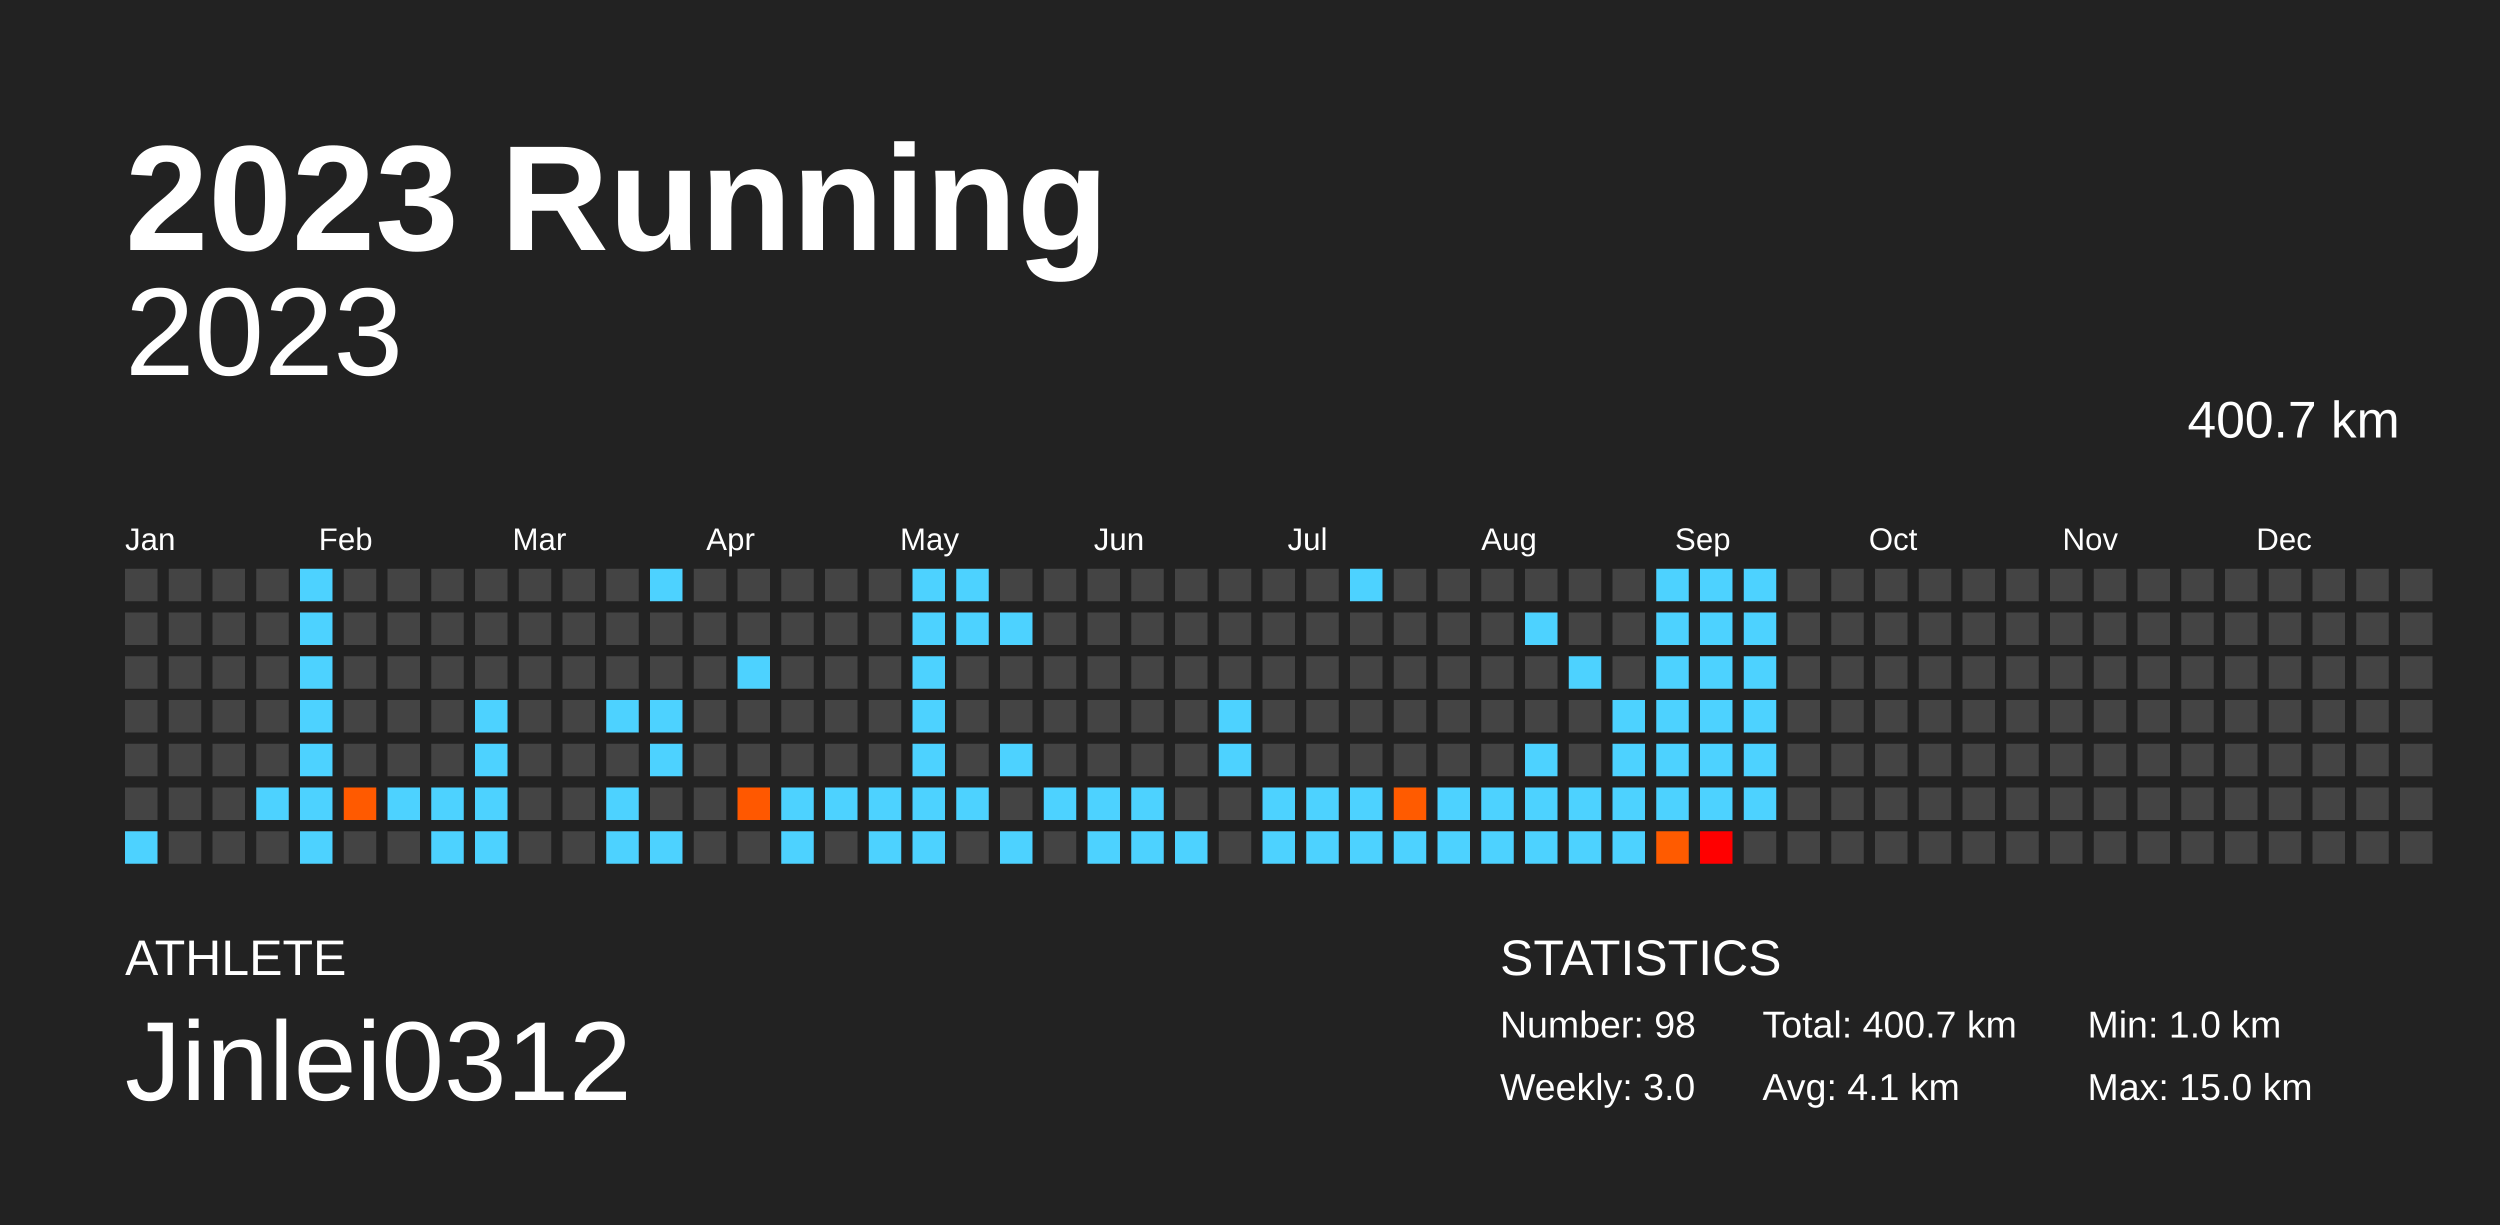
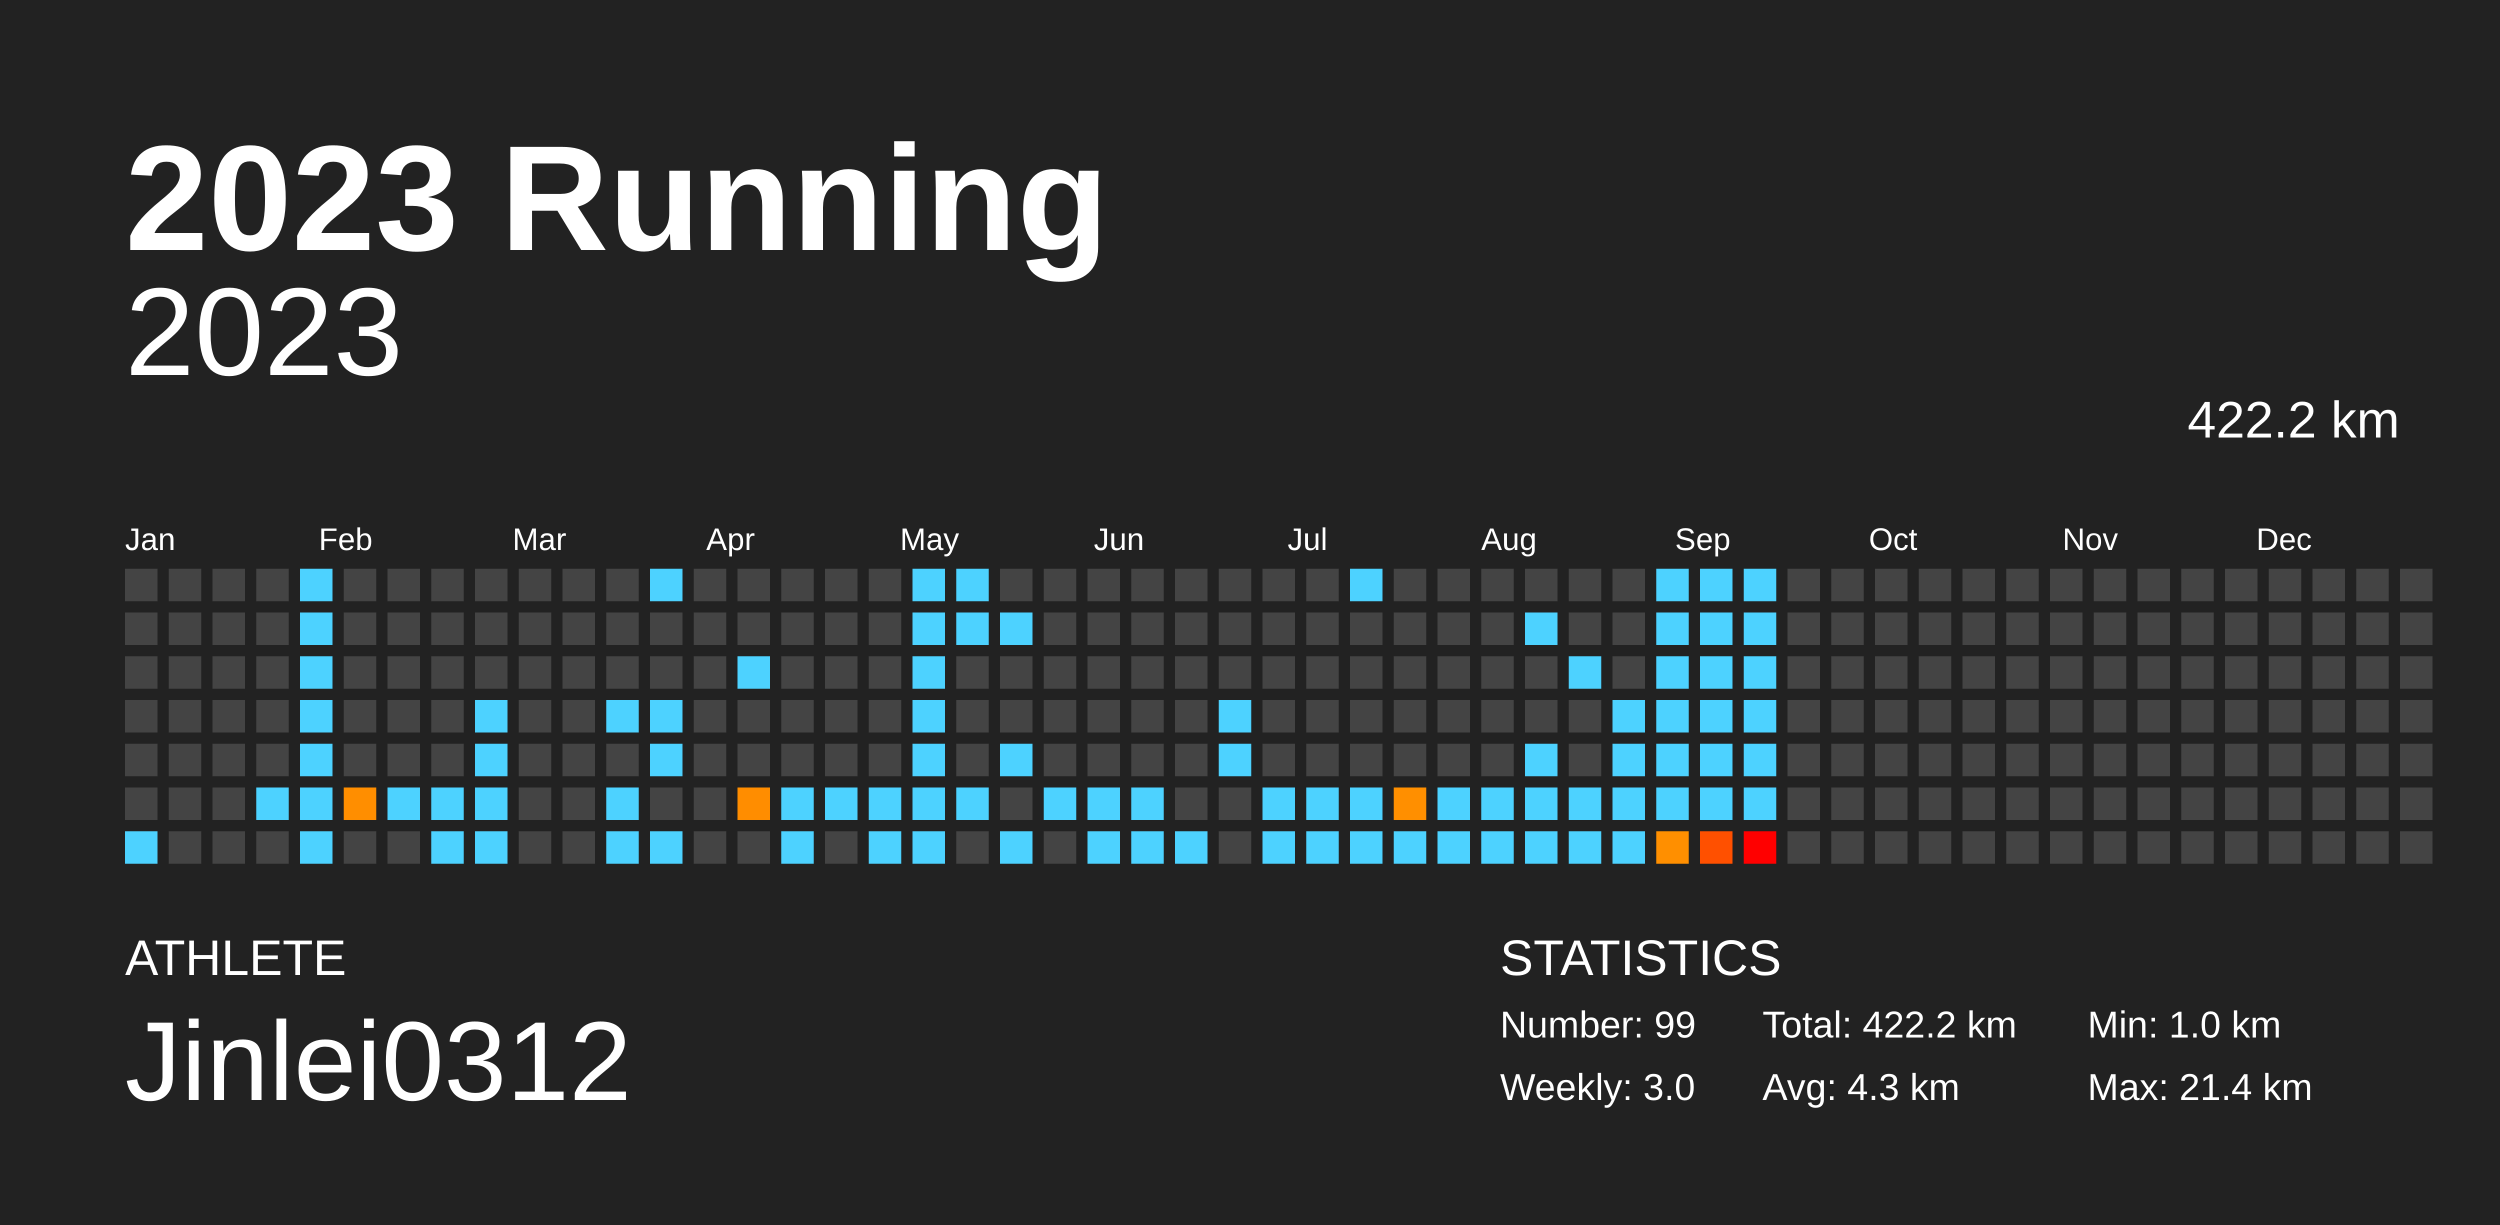
<svg xmlns="http://www.w3.org/2000/svg" baseProfile="full" height="98mm" version="1.1" viewBox="0,0,200,98" width="200mm">
  <defs />
  <rect fill="#222222" height="98" width="200" x="0" y="0" />
  <text fill="#FFFFFF" style="font-size:12px; font-family:Arial; font-weight:bold;" x="10" y="20">2023 Running</text>
  <text fill="#FFFFFF" style="font-size:4px; font-family:Arial" x="10" y="78">ATHLETE</text>
  <text fill="#FFFFFF" style="font-size:9px; font-family:Arial" x="10" y="88">Jinlei0312</text>
  <text fill="#FFFFFF" style="font-size:4px; font-family:Arial" x="120" y="78">STATISTICS</text>
-   <text fill="#FFFFFF" style="font-size:3px; font-family:Arial" x="120" y="83">Number: 98</text>
+   <text fill="#FFFFFF" style="font-size:3px; font-family:Arial" x="120" y="83">Number: 99</text>
  <text fill="#FFFFFF" style="font-size:3px; font-family:Arial" x="120" y="88">Weekly: 3.0</text>
-   <text fill="#FFFFFF" style="font-size:3px; font-family:Arial" x="141" y="83">Total: 400.7 km</text>
-   <text fill="#FFFFFF" style="font-size:3px; font-family:Arial" x="141" y="88">Avg: 4.1 km</text>
+   <text fill="#FFFFFF" style="font-size:3px; font-family:Arial" x="141" y="83">Total: 422.2 km</text>
+   <text fill="#FFFFFF" style="font-size:3px; font-family:Arial" x="141" y="88">Avg: 4.3 km</text>
  <text fill="#FFFFFF" style="font-size:3px; font-family:Arial" x="167" y="83">Min: 1.0 km</text>
-   <text fill="#FFFFFF" style="font-size:3px; font-family:Arial" x="167" y="88">Max: 15.0 km</text>
+   <text fill="#FFFFFF" style="font-size:3px; font-family:Arial" x="167" y="88">Max: 21.4 km</text>
  <text alignment-baseline="hanging" fill="#FFFFFF" style="font-size:10.0px; font-family:Arial;" x="10" y="30">2023</text>
-   <text alignment-baseline="hanging" fill="#FFFFFF" style="font-size:4.125px; font-family:Arial;" x="175" y="35">400.7 km</text>
+   <text alignment-baseline="hanging" fill="#FFFFFF" style="font-size:4.125px; font-family:Arial;" x="175" y="35">422.2 km</text>
  <text fill="#FFFFFF" style="font-size:2.5px; font-family:Arial" x="10.0" y="44">Jan</text>
  <text fill="#FFFFFF" style="font-size:2.5px; font-family:Arial" x="25.5" y="44">Feb</text>
  <text fill="#FFFFFF" style="font-size:2.5px; font-family:Arial" x="41.0" y="44">Mar</text>
  <text fill="#FFFFFF" style="font-size:2.5px; font-family:Arial" x="56.5" y="44">Apr</text>
  <text fill="#FFFFFF" style="font-size:2.5px; font-family:Arial" x="72.0" y="44">May</text>
  <text fill="#FFFFFF" style="font-size:2.5px; font-family:Arial" x="87.5" y="44">Jun</text>
  <text fill="#FFFFFF" style="font-size:2.5px; font-family:Arial" x="103.0" y="44">Jul</text>
  <text fill="#FFFFFF" style="font-size:2.5px; font-family:Arial" x="118.5" y="44">Aug</text>
  <text fill="#FFFFFF" style="font-size:2.5px; font-family:Arial" x="134.0" y="44">Sep</text>
  <text fill="#FFFFFF" style="font-size:2.5px; font-family:Arial" x="149.5" y="44">Oct</text>
  <text fill="#FFFFFF" style="font-size:2.5px; font-family:Arial" x="165.0" y="44">Nov</text>
  <text fill="#FFFFFF" style="font-size:2.5px; font-family:Arial" x="180.5" y="44">Dec</text>
  <rect fill="#444444" height="2.6" width="2.6" x="10.0" y="45.5" />
  <rect fill="#444444" height="2.6" width="2.6" x="10.0" y="49.0" />
  <rect fill="#444444" height="2.6" width="2.6" x="10.0" y="52.5" />
  <rect fill="#444444" height="2.6" width="2.6" x="10.0" y="56.0" />
  <rect fill="#444444" height="2.6" width="2.6" x="10.0" y="59.5" />
  <rect fill="#444444" height="2.6" width="2.6" x="10.0" y="63.0" />
  <rect fill="#4dd2ff" height="2.6" width="2.6" x="10.0" y="66.5" />
  <rect fill="#444444" height="2.6" width="2.6" x="13.5" y="45.5" />
  <rect fill="#444444" height="2.6" width="2.6" x="13.5" y="49.0" />
  <rect fill="#444444" height="2.6" width="2.6" x="13.5" y="52.5" />
  <rect fill="#444444" height="2.6" width="2.6" x="13.5" y="56.0" />
  <rect fill="#444444" height="2.6" width="2.6" x="13.5" y="59.5" />
  <rect fill="#444444" height="2.6" width="2.6" x="13.5" y="63.0" />
  <rect fill="#444444" height="2.6" width="2.6" x="13.5" y="66.5" />
  <rect fill="#444444" height="2.6" width="2.6" x="17.0" y="45.5" />
  <rect fill="#444444" height="2.6" width="2.6" x="17.0" y="49.0" />
  <rect fill="#444444" height="2.6" width="2.6" x="17.0" y="52.5" />
  <rect fill="#444444" height="2.6" width="2.6" x="17.0" y="56.0" />
  <rect fill="#444444" height="2.6" width="2.6" x="17.0" y="59.5" />
  <rect fill="#444444" height="2.6" width="2.6" x="17.0" y="63.0" />
  <rect fill="#444444" height="2.6" width="2.6" x="17.0" y="66.5" />
  <rect fill="#444444" height="2.6" width="2.6" x="20.5" y="45.5" />
  <rect fill="#444444" height="2.6" width="2.6" x="20.5" y="49.0" />
  <rect fill="#444444" height="2.6" width="2.6" x="20.5" y="52.5" />
  <rect fill="#444444" height="2.6" width="2.6" x="20.5" y="56.0" />
  <rect fill="#444444" height="2.6" width="2.6" x="20.5" y="59.5" />
  <rect fill="#4dd2ff" height="2.6" width="2.6" x="20.5" y="63.0" />
  <rect fill="#444444" height="2.6" width="2.6" x="20.5" y="66.5" />
  <rect fill="#4dd2ff" height="2.6" width="2.6" x="24.0" y="45.5" />
  <rect fill="#4dd2ff" height="2.6" width="2.6" x="24.0" y="49.0" />
  <rect fill="#4dd2ff" height="2.6" width="2.6" x="24.0" y="52.5" />
  <rect fill="#4dd2ff" height="2.6" width="2.6" x="24.0" y="56.0" />
  <rect fill="#4dd2ff" height="2.6" width="2.6" x="24.0" y="59.5" />
  <rect fill="#4dd2ff" height="2.6" width="2.6" x="24.0" y="63.0" />
  <rect fill="#4dd2ff" height="2.6" width="2.6" x="24.0" y="66.5" />
  <rect fill="#444444" height="2.6" width="2.6" x="27.5" y="45.5" />
  <rect fill="#444444" height="2.6" width="2.6" x="27.5" y="49.0" />
  <rect fill="#444444" height="2.6" width="2.6" x="27.5" y="52.5" />
  <rect fill="#444444" height="2.6" width="2.6" x="27.5" y="56.0" />
  <rect fill="#444444" height="2.6" width="2.6" x="27.5" y="59.5" />
-   <rect fill="#ff5a00" height="2.6" width="2.6" x="27.5" y="63.0" />
+   <rect fill="#ff8e00" height="2.6" width="2.6" x="27.5" y="63.0" />
  <rect fill="#444444" height="2.6" width="2.6" x="27.5" y="66.5" />
  <rect fill="#444444" height="2.6" width="2.6" x="31.0" y="45.5" />
  <rect fill="#444444" height="2.6" width="2.6" x="31.0" y="49.0" />
  <rect fill="#444444" height="2.6" width="2.6" x="31.0" y="52.5" />
  <rect fill="#444444" height="2.6" width="2.6" x="31.0" y="56.0" />
  <rect fill="#444444" height="2.6" width="2.6" x="31.0" y="59.5" />
  <rect fill="#4dd2ff" height="2.6" width="2.6" x="31.0" y="63.0" />
  <rect fill="#444444" height="2.6" width="2.6" x="31.0" y="66.5" />
  <rect fill="#444444" height="2.6" width="2.6" x="34.5" y="45.5" />
  <rect fill="#444444" height="2.6" width="2.6" x="34.5" y="49.0" />
  <rect fill="#444444" height="2.6" width="2.6" x="34.5" y="52.5" />
  <rect fill="#444444" height="2.6" width="2.6" x="34.5" y="56.0" />
  <rect fill="#444444" height="2.6" width="2.6" x="34.5" y="59.5" />
  <rect fill="#4dd2ff" height="2.6" width="2.6" x="34.5" y="63.0" />
  <rect fill="#4dd2ff" height="2.6" width="2.6" x="34.5" y="66.5" />
  <rect fill="#444444" height="2.6" width="2.6" x="38.0" y="45.5" />
  <rect fill="#444444" height="2.6" width="2.6" x="38.0" y="49.0" />
  <rect fill="#444444" height="2.6" width="2.6" x="38.0" y="52.5" />
  <rect fill="#4dd2ff" height="2.6" width="2.6" x="38.0" y="56.0" />
  <rect fill="#4dd2ff" height="2.6" width="2.6" x="38.0" y="59.5" />
  <rect fill="#4dd2ff" height="2.6" width="2.6" x="38.0" y="63.0" />
  <rect fill="#4dd2ff" height="2.6" width="2.6" x="38.0" y="66.5" />
  <rect fill="#444444" height="2.6" width="2.6" x="41.5" y="45.5" />
  <rect fill="#444444" height="2.6" width="2.6" x="41.5" y="49.0" />
  <rect fill="#444444" height="2.6" width="2.6" x="41.5" y="52.5" />
  <rect fill="#444444" height="2.6" width="2.6" x="41.5" y="56.0" />
  <rect fill="#444444" height="2.6" width="2.6" x="41.5" y="59.5" />
  <rect fill="#444444" height="2.6" width="2.6" x="41.5" y="63.0" />
  <rect fill="#444444" height="2.6" width="2.6" x="41.5" y="66.5" />
  <rect fill="#444444" height="2.6" width="2.6" x="45.0" y="45.5" />
  <rect fill="#444444" height="2.6" width="2.6" x="45.0" y="49.0" />
  <rect fill="#444444" height="2.6" width="2.6" x="45.0" y="52.5" />
  <rect fill="#444444" height="2.6" width="2.6" x="45.0" y="56.0" />
  <rect fill="#444444" height="2.6" width="2.6" x="45.0" y="59.5" />
  <rect fill="#444444" height="2.6" width="2.6" x="45.0" y="63.0" />
  <rect fill="#444444" height="2.6" width="2.6" x="45.0" y="66.5" />
  <rect fill="#444444" height="2.6" width="2.6" x="48.5" y="45.5" />
  <rect fill="#444444" height="2.6" width="2.6" x="48.5" y="49.0" />
  <rect fill="#444444" height="2.6" width="2.6" x="48.5" y="52.5" />
  <rect fill="#4dd2ff" height="2.6" width="2.6" x="48.5" y="56.0" />
  <rect fill="#444444" height="2.6" width="2.6" x="48.5" y="59.5" />
  <rect fill="#4dd2ff" height="2.6" width="2.6" x="48.5" y="63.0" />
  <rect fill="#4dd2ff" height="2.6" width="2.6" x="48.5" y="66.5" />
  <rect fill="#4dd2ff" height="2.6" width="2.6" x="52.0" y="45.5" />
  <rect fill="#444444" height="2.6" width="2.6" x="52.0" y="49.0" />
  <rect fill="#444444" height="2.6" width="2.6" x="52.0" y="52.5" />
  <rect fill="#4dd2ff" height="2.6" width="2.6" x="52.0" y="56.0" />
  <rect fill="#4dd2ff" height="2.6" width="2.6" x="52.0" y="59.5" />
  <rect fill="#444444" height="2.6" width="2.6" x="52.0" y="63.0" />
  <rect fill="#4dd2ff" height="2.6" width="2.6" x="52.0" y="66.5" />
  <rect fill="#444444" height="2.6" width="2.6" x="55.5" y="45.5" />
  <rect fill="#444444" height="2.6" width="2.6" x="55.5" y="49.0" />
  <rect fill="#444444" height="2.6" width="2.6" x="55.5" y="52.5" />
  <rect fill="#444444" height="2.6" width="2.6" x="55.5" y="56.0" />
  <rect fill="#444444" height="2.6" width="2.6" x="55.5" y="59.5" />
  <rect fill="#444444" height="2.6" width="2.6" x="55.5" y="63.0" />
  <rect fill="#444444" height="2.6" width="2.6" x="55.5" y="66.5" />
  <rect fill="#444444" height="2.6" width="2.6" x="59.0" y="45.5" />
  <rect fill="#444444" height="2.6" width="2.6" x="59.0" y="49.0" />
  <rect fill="#4dd2ff" height="2.6" width="2.6" x="59.0" y="52.5" />
  <rect fill="#444444" height="2.6" width="2.6" x="59.0" y="56.0" />
  <rect fill="#444444" height="2.6" width="2.6" x="59.0" y="59.5" />
-   <rect fill="#ff5800" height="2.6" width="2.6" x="59.0" y="63.0" />
+   <rect fill="#ff8d00" height="2.6" width="2.6" x="59.0" y="63.0" />
  <rect fill="#444444" height="2.6" width="2.6" x="59.0" y="66.5" />
  <rect fill="#444444" height="2.6" width="2.6" x="62.5" y="45.5" />
  <rect fill="#444444" height="2.6" width="2.6" x="62.5" y="49.0" />
  <rect fill="#444444" height="2.6" width="2.6" x="62.5" y="52.5" />
  <rect fill="#444444" height="2.6" width="2.6" x="62.5" y="56.0" />
  <rect fill="#444444" height="2.6" width="2.6" x="62.5" y="59.5" />
  <rect fill="#4dd2ff" height="2.6" width="2.6" x="62.5" y="63.0" />
  <rect fill="#4dd2ff" height="2.6" width="2.6" x="62.5" y="66.5" />
  <rect fill="#444444" height="2.6" width="2.6" x="66.0" y="45.5" />
  <rect fill="#444444" height="2.6" width="2.6" x="66.0" y="49.0" />
  <rect fill="#444444" height="2.6" width="2.6" x="66.0" y="52.5" />
  <rect fill="#444444" height="2.6" width="2.6" x="66.0" y="56.0" />
  <rect fill="#444444" height="2.6" width="2.6" x="66.0" y="59.5" />
  <rect fill="#4dd2ff" height="2.6" width="2.6" x="66.0" y="63.0" />
  <rect fill="#444444" height="2.6" width="2.6" x="66.0" y="66.5" />
  <rect fill="#444444" height="2.6" width="2.6" x="69.5" y="45.5" />
  <rect fill="#444444" height="2.6" width="2.6" x="69.5" y="49.0" />
  <rect fill="#444444" height="2.6" width="2.6" x="69.5" y="52.5" />
  <rect fill="#444444" height="2.6" width="2.6" x="69.5" y="56.0" />
  <rect fill="#444444" height="2.6" width="2.6" x="69.5" y="59.5" />
  <rect fill="#4dd2ff" height="2.6" width="2.6" x="69.5" y="63.0" />
  <rect fill="#4dd2ff" height="2.6" width="2.6" x="69.5" y="66.5" />
  <rect fill="#4dd2ff" height="2.6" width="2.6" x="73.0" y="45.5" />
  <rect fill="#4dd2ff" height="2.6" width="2.6" x="73.0" y="49.0" />
  <rect fill="#4dd2ff" height="2.6" width="2.6" x="73.0" y="52.5" />
  <rect fill="#4dd2ff" height="2.6" width="2.6" x="73.0" y="56.0" />
  <rect fill="#4dd2ff" height="2.6" width="2.6" x="73.0" y="59.5" />
  <rect fill="#4dd2ff" height="2.6" width="2.6" x="73.0" y="63.0" />
  <rect fill="#4dd2ff" height="2.6" width="2.6" x="73.0" y="66.5" />
  <rect fill="#4dd2ff" height="2.6" width="2.6" x="76.5" y="45.5" />
  <rect fill="#4dd2ff" height="2.6" width="2.6" x="76.5" y="49.0" />
  <rect fill="#444444" height="2.6" width="2.6" x="76.5" y="52.5" />
  <rect fill="#444444" height="2.6" width="2.6" x="76.5" y="56.0" />
  <rect fill="#444444" height="2.6" width="2.6" x="76.5" y="59.5" />
  <rect fill="#4dd2ff" height="2.6" width="2.6" x="76.5" y="63.0" />
  <rect fill="#444444" height="2.6" width="2.6" x="76.5" y="66.5" />
  <rect fill="#444444" height="2.6" width="2.6" x="80.0" y="45.5" />
  <rect fill="#4dd2ff" height="2.6" width="2.6" x="80.0" y="49.0" />
  <rect fill="#444444" height="2.6" width="2.6" x="80.0" y="52.5" />
  <rect fill="#444444" height="2.6" width="2.6" x="80.0" y="56.0" />
  <rect fill="#4dd2ff" height="2.6" width="2.6" x="80.0" y="59.5" />
  <rect fill="#444444" height="2.6" width="2.6" x="80.0" y="63.0" />
  <rect fill="#4dd2ff" height="2.6" width="2.6" x="80.0" y="66.5" />
  <rect fill="#444444" height="2.6" width="2.6" x="83.5" y="45.5" />
  <rect fill="#444444" height="2.6" width="2.6" x="83.5" y="49.0" />
  <rect fill="#444444" height="2.6" width="2.6" x="83.5" y="52.5" />
  <rect fill="#444444" height="2.6" width="2.6" x="83.5" y="56.0" />
  <rect fill="#444444" height="2.6" width="2.6" x="83.5" y="59.5" />
  <rect fill="#4dd2ff" height="2.6" width="2.6" x="83.5" y="63.0" />
  <rect fill="#444444" height="2.6" width="2.6" x="83.5" y="66.5" />
  <rect fill="#444444" height="2.6" width="2.6" x="87.0" y="45.5" />
  <rect fill="#444444" height="2.6" width="2.6" x="87.0" y="49.0" />
  <rect fill="#444444" height="2.6" width="2.6" x="87.0" y="52.5" />
  <rect fill="#444444" height="2.6" width="2.6" x="87.0" y="56.0" />
  <rect fill="#444444" height="2.6" width="2.6" x="87.0" y="59.5" />
  <rect fill="#4dd2ff" height="2.6" width="2.6" x="87.0" y="63.0" />
  <rect fill="#4dd2ff" height="2.6" width="2.6" x="87.0" y="66.5" />
  <rect fill="#444444" height="2.6" width="2.6" x="90.5" y="45.5" />
  <rect fill="#444444" height="2.6" width="2.6" x="90.5" y="49.0" />
  <rect fill="#444444" height="2.6" width="2.6" x="90.5" y="52.5" />
  <rect fill="#444444" height="2.6" width="2.6" x="90.5" y="56.0" />
  <rect fill="#444444" height="2.6" width="2.6" x="90.5" y="59.5" />
  <rect fill="#4dd2ff" height="2.6" width="2.6" x="90.5" y="63.0" />
  <rect fill="#4dd2ff" height="2.6" width="2.6" x="90.5" y="66.5" />
  <rect fill="#444444" height="2.6" width="2.6" x="94.0" y="45.5" />
  <rect fill="#444444" height="2.6" width="2.6" x="94.0" y="49.0" />
  <rect fill="#444444" height="2.6" width="2.6" x="94.0" y="52.5" />
  <rect fill="#444444" height="2.6" width="2.6" x="94.0" y="56.0" />
  <rect fill="#444444" height="2.6" width="2.6" x="94.0" y="59.5" />
  <rect fill="#444444" height="2.6" width="2.6" x="94.0" y="63.0" />
  <rect fill="#4dd2ff" height="2.6" width="2.6" x="94.0" y="66.5" />
  <rect fill="#444444" height="2.6" width="2.6" x="97.5" y="45.5" />
  <rect fill="#444444" height="2.6" width="2.6" x="97.5" y="49.0" />
  <rect fill="#444444" height="2.6" width="2.6" x="97.5" y="52.5" />
  <rect fill="#4dd2ff" height="2.6" width="2.6" x="97.5" y="56.0" />
  <rect fill="#4dd2ff" height="2.6" width="2.6" x="97.5" y="59.5" />
  <rect fill="#444444" height="2.6" width="2.6" x="97.5" y="63.0" />
  <rect fill="#444444" height="2.6" width="2.6" x="97.5" y="66.5" />
  <rect fill="#444444" height="2.6" width="2.6" x="101.0" y="45.5" />
  <rect fill="#444444" height="2.6" width="2.6" x="101.0" y="49.0" />
  <rect fill="#444444" height="2.6" width="2.6" x="101.0" y="52.5" />
  <rect fill="#444444" height="2.6" width="2.6" x="101.0" y="56.0" />
  <rect fill="#444444" height="2.6" width="2.6" x="101.0" y="59.5" />
  <rect fill="#4dd2ff" height="2.6" width="2.6" x="101.0" y="63.0" />
  <rect fill="#4dd2ff" height="2.6" width="2.6" x="101.0" y="66.5" />
  <rect fill="#444444" height="2.6" width="2.6" x="104.5" y="45.5" />
  <rect fill="#444444" height="2.6" width="2.6" x="104.5" y="49.0" />
  <rect fill="#444444" height="2.6" width="2.6" x="104.5" y="52.5" />
  <rect fill="#444444" height="2.6" width="2.6" x="104.5" y="56.0" />
  <rect fill="#444444" height="2.6" width="2.6" x="104.5" y="59.5" />
  <rect fill="#4dd2ff" height="2.6" width="2.6" x="104.5" y="63.0" />
  <rect fill="#4dd2ff" height="2.6" width="2.6" x="104.5" y="66.5" />
  <rect fill="#4dd2ff" height="2.6" width="2.6" x="108.0" y="45.5" />
  <rect fill="#444444" height="2.6" width="2.6" x="108.0" y="49.0" />
  <rect fill="#444444" height="2.6" width="2.6" x="108.0" y="52.5" />
  <rect fill="#444444" height="2.6" width="2.6" x="108.0" y="56.0" />
  <rect fill="#444444" height="2.6" width="2.6" x="108.0" y="59.5" />
  <rect fill="#4dd2ff" height="2.6" width="2.6" x="108.0" y="63.0" />
  <rect fill="#4dd2ff" height="2.6" width="2.6" x="108.0" y="66.5" />
  <rect fill="#444444" height="2.6" width="2.6" x="111.5" y="45.5" />
  <rect fill="#444444" height="2.6" width="2.6" x="111.5" y="49.0" />
  <rect fill="#444444" height="2.6" width="2.6" x="111.5" y="52.5" />
  <rect fill="#444444" height="2.6" width="2.6" x="111.5" y="56.0" />
  <rect fill="#444444" height="2.6" width="2.6" x="111.5" y="59.5" />
-   <rect fill="#ff5b00" height="2.6" width="2.6" x="111.5" y="63.0" />
+   <rect fill="#ff8f00" height="2.6" width="2.6" x="111.5" y="63.0" />
  <rect fill="#4dd2ff" height="2.6" width="2.6" x="111.5" y="66.5" />
  <rect fill="#444444" height="2.6" width="2.6" x="115.0" y="45.5" />
  <rect fill="#444444" height="2.6" width="2.6" x="115.0" y="49.0" />
  <rect fill="#444444" height="2.6" width="2.6" x="115.0" y="52.5" />
  <rect fill="#444444" height="2.6" width="2.6" x="115.0" y="56.0" />
  <rect fill="#444444" height="2.6" width="2.6" x="115.0" y="59.5" />
  <rect fill="#4dd2ff" height="2.6" width="2.6" x="115.0" y="63.0" />
  <rect fill="#4dd2ff" height="2.6" width="2.6" x="115.0" y="66.5" />
  <rect fill="#444444" height="2.6" width="2.6" x="118.5" y="45.5" />
  <rect fill="#444444" height="2.6" width="2.6" x="118.5" y="49.0" />
  <rect fill="#444444" height="2.6" width="2.6" x="118.5" y="52.5" />
  <rect fill="#444444" height="2.6" width="2.6" x="118.5" y="56.0" />
  <rect fill="#444444" height="2.6" width="2.6" x="118.5" y="59.5" />
  <rect fill="#4dd2ff" height="2.6" width="2.6" x="118.5" y="63.0" />
  <rect fill="#4dd2ff" height="2.6" width="2.6" x="118.5" y="66.5" />
  <rect fill="#444444" height="2.6" width="2.6" x="122.0" y="45.5" />
  <rect fill="#4dd2ff" height="2.6" width="2.6" x="122.0" y="49.0" />
  <rect fill="#444444" height="2.6" width="2.6" x="122.0" y="52.5" />
  <rect fill="#444444" height="2.6" width="2.6" x="122.0" y="56.0" />
  <rect fill="#4dd2ff" height="2.6" width="2.6" x="122.0" y="59.5" />
  <rect fill="#4dd2ff" height="2.6" width="2.6" x="122.0" y="63.0" />
  <rect fill="#4dd2ff" height="2.6" width="2.6" x="122.0" y="66.5" />
  <rect fill="#444444" height="2.6" width="2.6" x="125.5" y="45.5" />
  <rect fill="#444444" height="2.6" width="2.6" x="125.5" y="49.0" />
  <rect fill="#4dd2ff" height="2.6" width="2.6" x="125.5" y="52.5" />
  <rect fill="#444444" height="2.6" width="2.6" x="125.5" y="56.0" />
  <rect fill="#444444" height="2.6" width="2.6" x="125.5" y="59.5" />
  <rect fill="#4dd2ff" height="2.6" width="2.6" x="125.5" y="63.0" />
  <rect fill="#4dd2ff" height="2.6" width="2.6" x="125.5" y="66.5" />
  <rect fill="#444444" height="2.6" width="2.6" x="129.0" y="45.5" />
  <rect fill="#444444" height="2.6" width="2.6" x="129.0" y="49.0" />
  <rect fill="#444444" height="2.6" width="2.6" x="129.0" y="52.5" />
  <rect fill="#4dd2ff" height="2.6" width="2.6" x="129.0" y="56.0" />
  <rect fill="#4dd2ff" height="2.6" width="2.6" x="129.0" y="59.5" />
  <rect fill="#4dd2ff" height="2.6" width="2.6" x="129.0" y="63.0" />
  <rect fill="#4dd2ff" height="2.6" width="2.6" x="129.0" y="66.5" />
  <rect fill="#4dd2ff" height="2.6" width="2.6" x="132.5" y="45.5" />
  <rect fill="#4dd2ff" height="2.6" width="2.6" x="132.5" y="49.0" />
  <rect fill="#4dd2ff" height="2.6" width="2.6" x="132.5" y="52.5" />
  <rect fill="#4dd2ff" height="2.6" width="2.6" x="132.5" y="56.0" />
  <rect fill="#4dd2ff" height="2.6" width="2.6" x="132.5" y="59.5" />
  <rect fill="#4dd2ff" height="2.6" width="2.6" x="132.5" y="63.0" />
-   <rect fill="#ff5b00" height="2.6" width="2.6" x="132.5" y="66.5" />
+   <rect fill="#ff8f00" height="2.6" width="2.6" x="132.5" y="66.5" />
  <rect fill="#4dd2ff" height="2.6" width="2.6" x="136.0" y="45.5" />
  <rect fill="#4dd2ff" height="2.6" width="2.6" x="136.0" y="49.0" />
  <rect fill="#4dd2ff" height="2.6" width="2.6" x="136.0" y="52.5" />
  <rect fill="#4dd2ff" height="2.6" width="2.6" x="136.0" y="56.0" />
  <rect fill="#4dd2ff" height="2.6" width="2.6" x="136.0" y="59.5" />
  <rect fill="#4dd2ff" height="2.6" width="2.6" x="136.0" y="63.0" />
-   <rect fill="#ff0000" height="2.6" width="2.6" x="136.0" y="66.5" />
+   <rect fill="#ff5000" height="2.6" width="2.6" x="136.0" y="66.5" />
  <rect fill="#4dd2ff" height="2.6" width="2.6" x="139.5" y="45.5" />
  <rect fill="#4dd2ff" height="2.6" width="2.6" x="139.5" y="49.0" />
  <rect fill="#4dd2ff" height="2.6" width="2.6" x="139.5" y="52.5" />
  <rect fill="#4dd2ff" height="2.6" width="2.6" x="139.5" y="56.0" />
  <rect fill="#4dd2ff" height="2.6" width="2.6" x="139.5" y="59.5" />
  <rect fill="#4dd2ff" height="2.6" width="2.6" x="139.5" y="63.0" />
-   <rect fill="#444444" height="2.6" width="2.6" x="139.5" y="66.5" />
+   <rect fill="red" height="2.6" width="2.6" x="139.5" y="66.5" />
  <rect fill="#444444" height="2.6" width="2.6" x="143.0" y="45.5" />
  <rect fill="#444444" height="2.6" width="2.6" x="143.0" y="49.0" />
  <rect fill="#444444" height="2.6" width="2.6" x="143.0" y="52.5" />
  <rect fill="#444444" height="2.6" width="2.6" x="143.0" y="56.0" />
  <rect fill="#444444" height="2.6" width="2.6" x="143.0" y="59.5" />
  <rect fill="#444444" height="2.6" width="2.6" x="143.0" y="63.0" />
  <rect fill="#444444" height="2.6" width="2.6" x="143.0" y="66.5" />
  <rect fill="#444444" height="2.6" width="2.6" x="146.5" y="45.5" />
  <rect fill="#444444" height="2.6" width="2.6" x="146.5" y="49.0" />
  <rect fill="#444444" height="2.6" width="2.6" x="146.5" y="52.5" />
  <rect fill="#444444" height="2.6" width="2.6" x="146.5" y="56.0" />
  <rect fill="#444444" height="2.6" width="2.6" x="146.5" y="59.5" />
  <rect fill="#444444" height="2.6" width="2.6" x="146.5" y="63.0" />
  <rect fill="#444444" height="2.6" width="2.6" x="146.5" y="66.5" />
  <rect fill="#444444" height="2.6" width="2.6" x="150.0" y="45.5" />
  <rect fill="#444444" height="2.6" width="2.6" x="150.0" y="49.0" />
  <rect fill="#444444" height="2.6" width="2.6" x="150.0" y="52.5" />
  <rect fill="#444444" height="2.6" width="2.6" x="150.0" y="56.0" />
  <rect fill="#444444" height="2.6" width="2.6" x="150.0" y="59.5" />
  <rect fill="#444444" height="2.6" width="2.6" x="150.0" y="63.0" />
  <rect fill="#444444" height="2.6" width="2.6" x="150.0" y="66.5" />
  <rect fill="#444444" height="2.6" width="2.6" x="153.5" y="45.5" />
  <rect fill="#444444" height="2.6" width="2.6" x="153.5" y="49.0" />
  <rect fill="#444444" height="2.6" width="2.6" x="153.5" y="52.5" />
  <rect fill="#444444" height="2.6" width="2.6" x="153.5" y="56.0" />
  <rect fill="#444444" height="2.6" width="2.6" x="153.5" y="59.5" />
  <rect fill="#444444" height="2.6" width="2.6" x="153.5" y="63.0" />
  <rect fill="#444444" height="2.6" width="2.6" x="153.5" y="66.5" />
  <rect fill="#444444" height="2.6" width="2.6" x="157.0" y="45.5" />
  <rect fill="#444444" height="2.6" width="2.6" x="157.0" y="49.0" />
  <rect fill="#444444" height="2.6" width="2.6" x="157.0" y="52.5" />
  <rect fill="#444444" height="2.6" width="2.6" x="157.0" y="56.0" />
  <rect fill="#444444" height="2.6" width="2.6" x="157.0" y="59.5" />
  <rect fill="#444444" height="2.6" width="2.6" x="157.0" y="63.0" />
  <rect fill="#444444" height="2.6" width="2.6" x="157.0" y="66.5" />
  <rect fill="#444444" height="2.6" width="2.6" x="160.5" y="45.5" />
  <rect fill="#444444" height="2.6" width="2.6" x="160.5" y="49.0" />
  <rect fill="#444444" height="2.6" width="2.6" x="160.5" y="52.5" />
  <rect fill="#444444" height="2.6" width="2.6" x="160.5" y="56.0" />
  <rect fill="#444444" height="2.6" width="2.6" x="160.5" y="59.5" />
  <rect fill="#444444" height="2.6" width="2.6" x="160.5" y="63.0" />
  <rect fill="#444444" height="2.6" width="2.6" x="160.5" y="66.5" />
  <rect fill="#444444" height="2.6" width="2.6" x="164.0" y="45.5" />
  <rect fill="#444444" height="2.6" width="2.6" x="164.0" y="49.0" />
  <rect fill="#444444" height="2.6" width="2.6" x="164.0" y="52.5" />
  <rect fill="#444444" height="2.6" width="2.6" x="164.0" y="56.0" />
  <rect fill="#444444" height="2.6" width="2.6" x="164.0" y="59.5" />
  <rect fill="#444444" height="2.6" width="2.6" x="164.0" y="63.0" />
  <rect fill="#444444" height="2.6" width="2.6" x="164.0" y="66.5" />
  <rect fill="#444444" height="2.6" width="2.6" x="167.5" y="45.5" />
  <rect fill="#444444" height="2.6" width="2.6" x="167.5" y="49.0" />
  <rect fill="#444444" height="2.6" width="2.6" x="167.5" y="52.5" />
  <rect fill="#444444" height="2.6" width="2.6" x="167.5" y="56.0" />
  <rect fill="#444444" height="2.6" width="2.6" x="167.5" y="59.5" />
  <rect fill="#444444" height="2.6" width="2.6" x="167.5" y="63.0" />
  <rect fill="#444444" height="2.6" width="2.6" x="167.5" y="66.5" />
  <rect fill="#444444" height="2.6" width="2.6" x="171.0" y="45.5" />
  <rect fill="#444444" height="2.6" width="2.6" x="171.0" y="49.0" />
  <rect fill="#444444" height="2.6" width="2.6" x="171.0" y="52.5" />
  <rect fill="#444444" height="2.6" width="2.6" x="171.0" y="56.0" />
  <rect fill="#444444" height="2.6" width="2.6" x="171.0" y="59.5" />
  <rect fill="#444444" height="2.6" width="2.6" x="171.0" y="63.0" />
  <rect fill="#444444" height="2.6" width="2.6" x="171.0" y="66.5" />
  <rect fill="#444444" height="2.6" width="2.6" x="174.5" y="45.5" />
  <rect fill="#444444" height="2.6" width="2.6" x="174.5" y="49.0" />
  <rect fill="#444444" height="2.6" width="2.6" x="174.5" y="52.5" />
  <rect fill="#444444" height="2.6" width="2.6" x="174.5" y="56.0" />
  <rect fill="#444444" height="2.6" width="2.6" x="174.5" y="59.5" />
  <rect fill="#444444" height="2.6" width="2.6" x="174.5" y="63.0" />
  <rect fill="#444444" height="2.6" width="2.6" x="174.5" y="66.5" />
  <rect fill="#444444" height="2.6" width="2.6" x="178.0" y="45.5" />
  <rect fill="#444444" height="2.6" width="2.6" x="178.0" y="49.0" />
  <rect fill="#444444" height="2.6" width="2.6" x="178.0" y="52.5" />
  <rect fill="#444444" height="2.6" width="2.6" x="178.0" y="56.0" />
  <rect fill="#444444" height="2.6" width="2.6" x="178.0" y="59.5" />
  <rect fill="#444444" height="2.6" width="2.6" x="178.0" y="63.0" />
  <rect fill="#444444" height="2.6" width="2.6" x="178.0" y="66.5" />
  <rect fill="#444444" height="2.6" width="2.6" x="181.5" y="45.5" />
  <rect fill="#444444" height="2.6" width="2.6" x="181.5" y="49.0" />
  <rect fill="#444444" height="2.6" width="2.6" x="181.5" y="52.5" />
  <rect fill="#444444" height="2.6" width="2.6" x="181.5" y="56.0" />
  <rect fill="#444444" height="2.6" width="2.6" x="181.5" y="59.5" />
  <rect fill="#444444" height="2.6" width="2.6" x="181.5" y="63.0" />
  <rect fill="#444444" height="2.6" width="2.6" x="181.5" y="66.5" />
  <rect fill="#444444" height="2.6" width="2.6" x="185.0" y="45.5" />
  <rect fill="#444444" height="2.6" width="2.6" x="185.0" y="49.0" />
  <rect fill="#444444" height="2.6" width="2.6" x="185.0" y="52.5" />
  <rect fill="#444444" height="2.6" width="2.6" x="185.0" y="56.0" />
  <rect fill="#444444" height="2.6" width="2.6" x="185.0" y="59.5" />
  <rect fill="#444444" height="2.6" width="2.6" x="185.0" y="63.0" />
  <rect fill="#444444" height="2.6" width="2.6" x="185.0" y="66.5" />
  <rect fill="#444444" height="2.6" width="2.6" x="188.5" y="45.5" />
  <rect fill="#444444" height="2.6" width="2.6" x="188.5" y="49.0" />
  <rect fill="#444444" height="2.6" width="2.6" x="188.5" y="52.5" />
  <rect fill="#444444" height="2.6" width="2.6" x="188.5" y="56.0" />
  <rect fill="#444444" height="2.6" width="2.6" x="188.5" y="59.5" />
  <rect fill="#444444" height="2.6" width="2.6" x="188.5" y="63.0" />
  <rect fill="#444444" height="2.6" width="2.6" x="188.5" y="66.5" />
  <rect fill="#444444" height="2.6" width="2.6" x="192.0" y="45.5" />
  <rect fill="#444444" height="2.6" width="2.6" x="192.0" y="49.0" />
  <rect fill="#444444" height="2.6" width="2.6" x="192.0" y="52.5" />
  <rect fill="#444444" height="2.6" width="2.6" x="192.0" y="56.0" />
  <rect fill="#444444" height="2.6" width="2.6" x="192.0" y="59.5" />
  <rect fill="#444444" height="2.6" width="2.6" x="192.0" y="63.0" />
  <rect fill="#444444" height="2.6" width="2.6" x="192.0" y="66.5" />
</svg>
